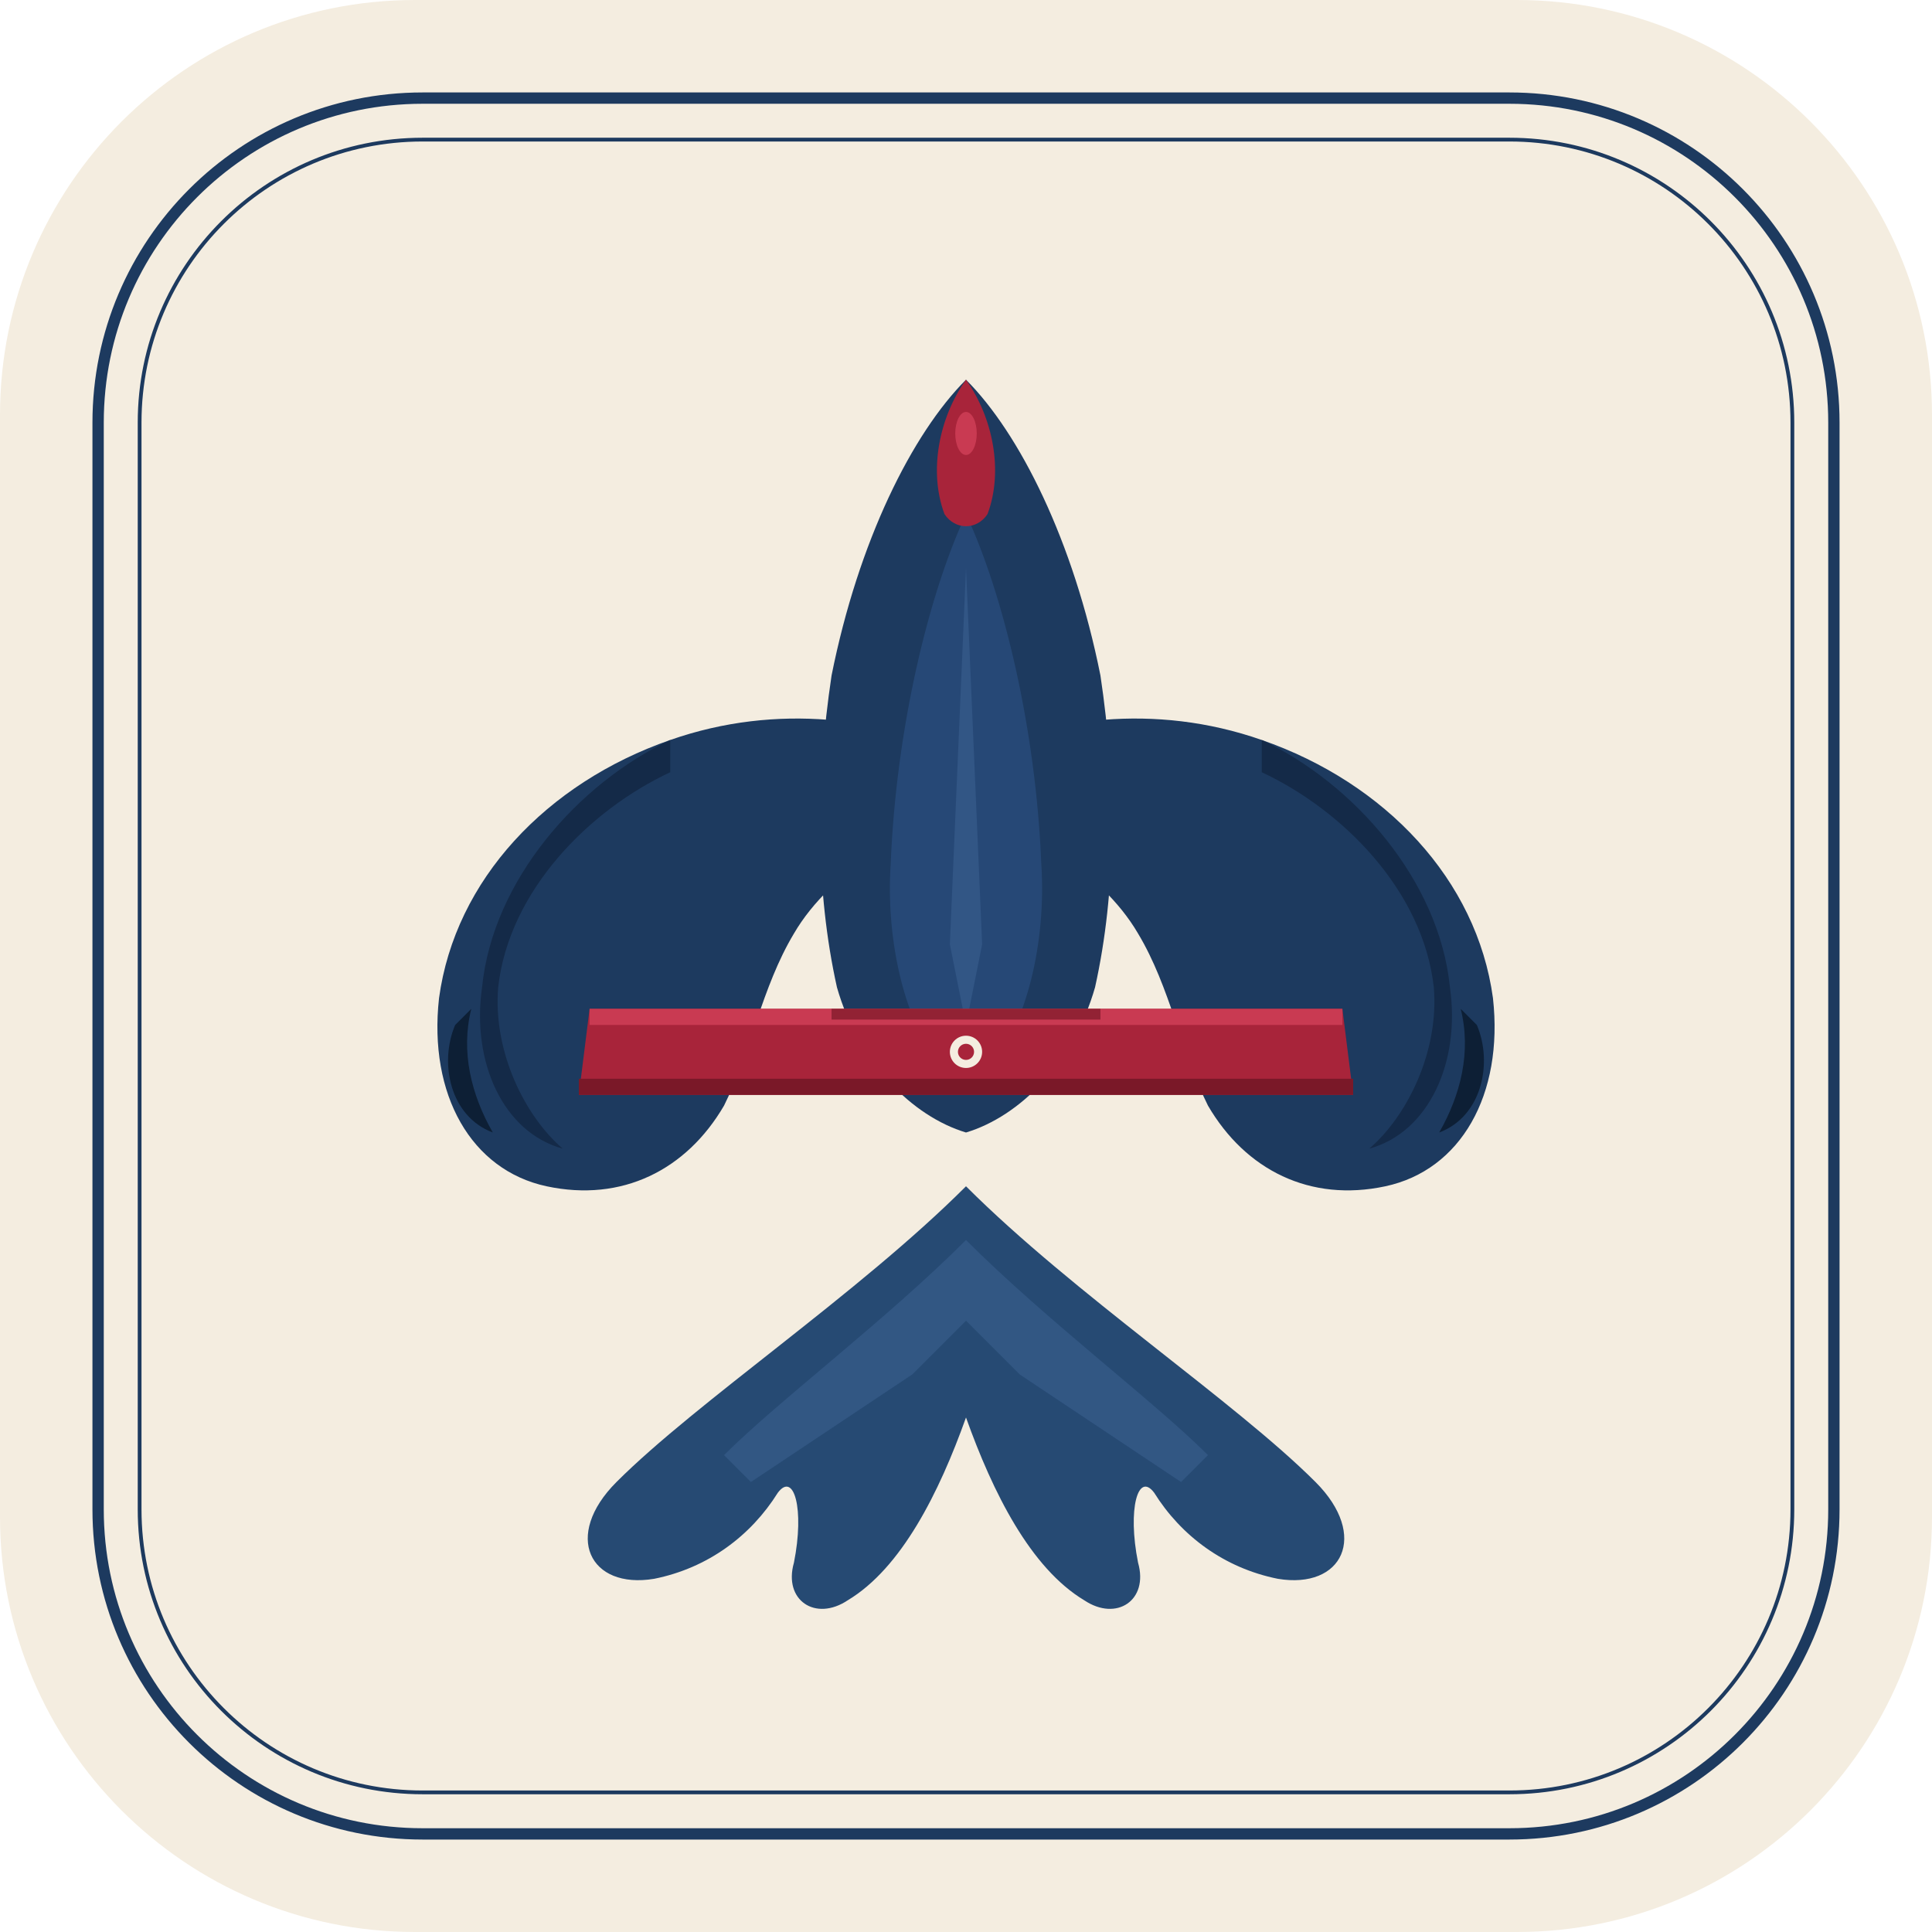
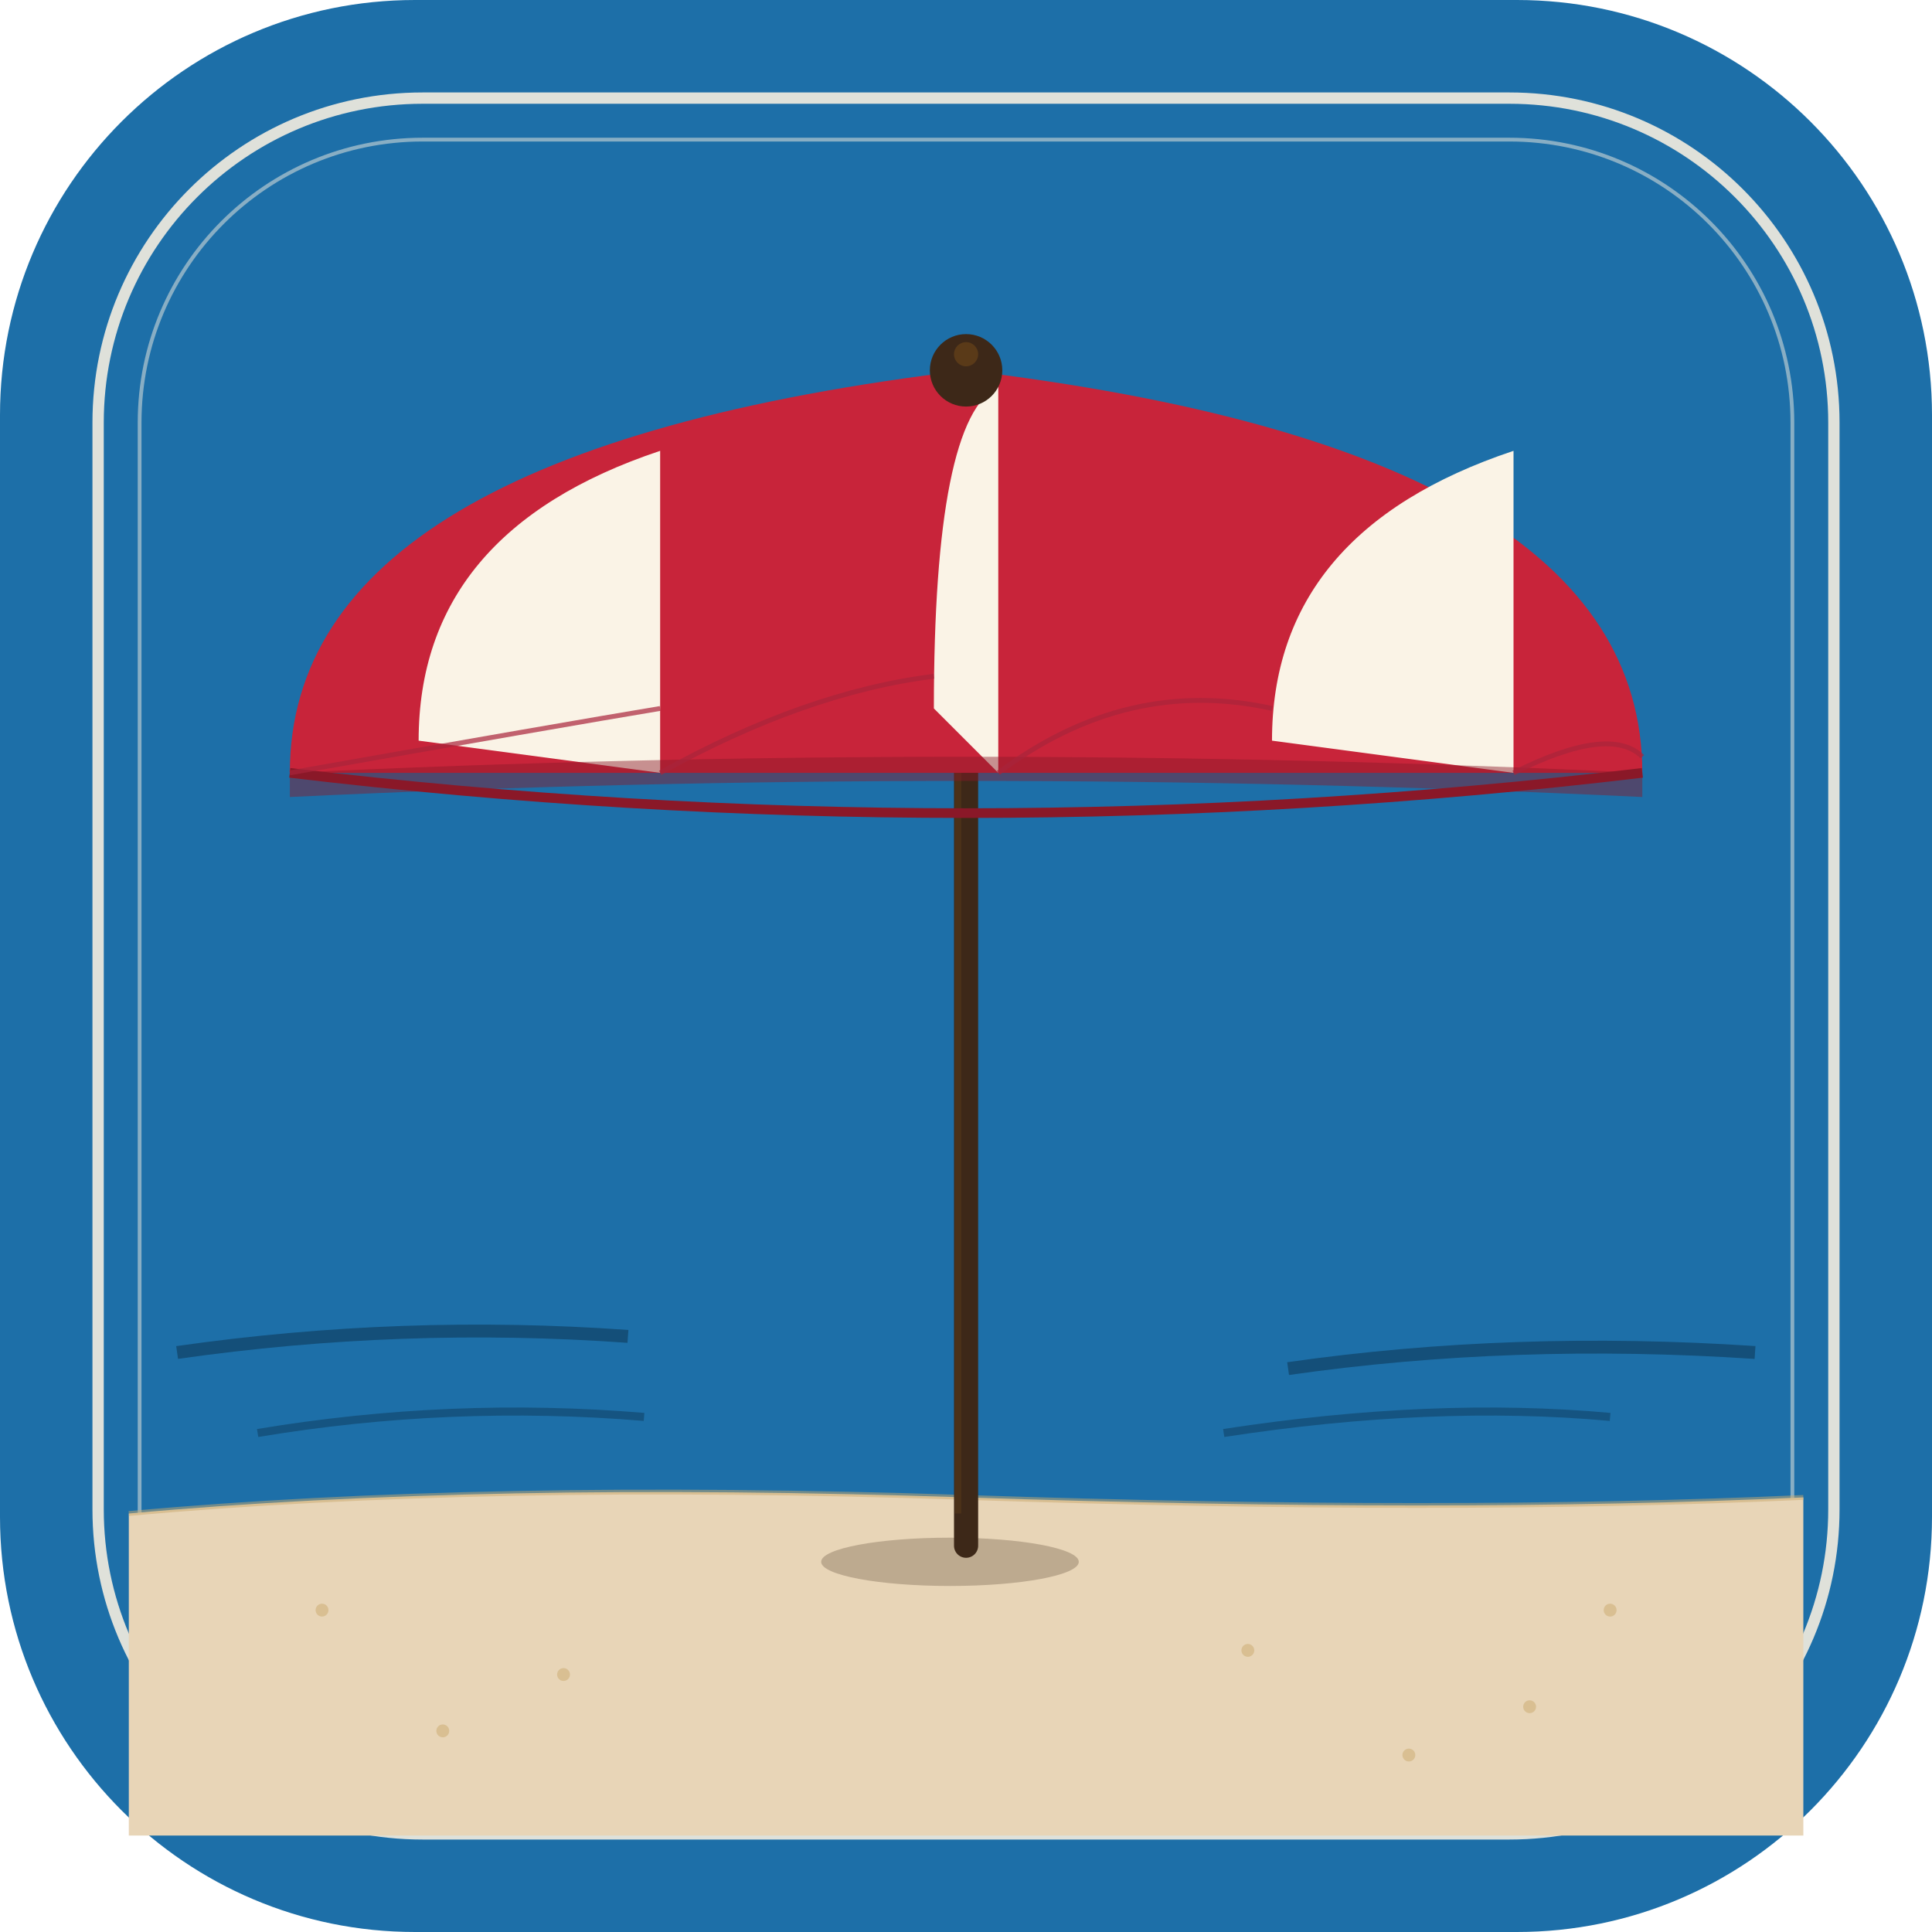
<svg xmlns="http://www.w3.org/2000/svg" viewBox="0 0 1024 1024" width="1024" height="1024">
-   <rect width="1024" height="1024" rx="220" fill="#f4ede0" />
-   <rect x="52" y="52" width="920" height="920" rx="172" fill="none" stroke="#1d3a5f" stroke-width="6" />
-   <rect x="74" y="74" width="876" height="876" rx="150" fill="none" stroke="#1d3a5f" stroke-width="2" />
-   <g transform="translate(170, 130) scale(2.85)">
-     <path d="M 120 175 C 100 195, 70 215, 55 230 C 45 240, 50 250, 62 248 C 72 246, 80 240, 85 232 C 88 228, 90 235, 88 245 C 86 252, 92 256, 98 252 C 108 246, 115 232, 120 218 C 125 232, 132 246, 142 252 C 148 256, 154 252, 152 245 C 150 235, 152 228, 155 232 C 160 240, 168 246, 178 248 C 190 250, 195 240, 185 230 C 170 215, 140 195, 120 175 Z" fill="#264a73" />
-     <path d="M 120 185 C 105 200, 85 215, 75 225 L 80 230 L 110 210 L 120 200 L 130 210 L 160 230 L 165 225 C 155 215, 135 200, 120 185 Z" fill="#3d6394" opacity="0.5" />
-     <path d="M 120 95 C 105 88, 85 85, 65 92 C 42 100, 25 118, 22 140 C 20 158, 28 172, 42 175 C 56 178, 68 172, 75 160 C 80 150, 82 138, 88 128 C 95 116, 110 108, 120 105 Z" fill="#1d3a5f" />
-     <path d="M 65 92 C 48 100, 32 118, 30 138 C 28 152, 34 165, 45 168 C 38 162, 32 150, 33 138 C 35 120, 50 105, 65 98 Z" fill="#142a48" />
-     <path d="M 25 145 C 22 152, 24 162, 32 165 C 28 158, 26 150, 28 142 Z" fill="#0d1f35" />
-     <path d="M 120 95 C 135 88, 155 85, 175 92 C 198 100, 215 118, 218 140 C 220 158, 212 172, 198 175 C 184 178, 172 172, 165 160 C 160 150, 158 138, 152 128 C 145 116, 130 108, 120 105 Z" fill="#1d3a5f" />
-     <path d="M 175 92 C 192 100, 208 118, 210 138 C 212 152, 206 165, 195 168 C 202 162, 208 150, 207 138 C 205 120, 190 105, 175 98 Z" fill="#142a48" />
-     <path d="M 215 145 C 218 152, 216 162, 208 165 C 212 158, 214 150, 212 142 Z" fill="#0d1f35" />
-     <path d="M 120 25 C 110 35, 100 55, 95 80 C 92 100, 92 120, 96 138 C 100 152, 110 162, 120 165 C 130 162, 140 152, 144 138 C 148 120, 148 100, 145 80 C 140 55, 130 35, 120 25 Z" fill="#1d3a5f" />
-     <path d="M 120 50 C 113 65, 107 90, 106 115 C 105 130, 109 145, 115 152 L 120 148 L 125 152 C 131 145, 135 130, 134 115 C 133 90, 127 65, 120 50 Z" fill="#2d5489" opacity="0.55" />
-     <path d="M 120 60 L 117 130 L 120 145 L 123 130 Z" fill="#3d6394" opacity="0.5" />
-     <path d="M 120 25 C 115 32, 113 42, 116 50 C 118 53, 122 53, 124 50 C 127 42, 125 32, 120 25 Z" fill="#a8243a" />
-     <ellipse cx="120" cy="35" rx="2" ry="4" fill="#c93a52" />
-     <path d="M 50 142 L 190 142 L 192 158 L 48 158 Z" fill="#a8243a" />
-     <rect x="50" y="142" width="140" height="3" fill="#c93a52" />
-     <path d="M 48 155 L 192 155 L 192 158 L 48 158 Z" fill="#7a1828" />
-     <rect x="95" y="142" width="50" height="2" fill="#7a1828" opacity="0.7" />
-     <circle cx="120" cy="150" r="3" fill="#f4ede0" />
-     <circle cx="120" cy="150" r="1.5" fill="#a8243a" />
+   <rect width="1024" height="1024" rx="220" fill="#1d6fa8" />
+   <rect x="52" y="52" width="920" height="920" rx="172" fill="none" stroke="#f4ede0" stroke-width="6" opacity="0.9" />
+   <rect x="74" y="74" width="876" height="876" rx="150" fill="none" stroke="#f4ede0" stroke-width="2" opacity="0.5" />
+   <g transform="scale(4.267)">
+     <path d="M 16 188 Q 60 184, 120 186 Q 180 188, 224 186 L 224 228 L 16 228 Z" fill="#e8d5b7" />
+     <path d="M 16 188 Q 60 184, 120 186 Q 180 188, 224 186" fill="none" stroke="#c9a96e" stroke-width="0.6" opacity="0.5" />
+     <circle cx="40" cy="200" r="0.8" fill="#c9a96e" opacity="0.5" />
+     <circle cx="70" cy="208" r="0.8" fill="#c9a96e" opacity="0.5" />
+     <circle cx="55" cy="215" r="0.8" fill="#c9a96e" opacity="0.5" />
+     <circle cx="155" cy="205" r="0.8" fill="#c9a96e" opacity="0.5" />
+     <circle cx="190" cy="212" r="0.8" fill="#c9a96e" opacity="0.5" />
+     <circle cx="200" cy="200" r="0.8" fill="#c9a96e" opacity="0.5" />
+     <circle cx="175" cy="218" r="0.8" fill="#c9a96e" opacity="0.5" />
+     <ellipse cx="118" cy="194" rx="16" ry="3" fill="#3d2818" opacity="0.25" />
+     <path d="M 120 78 L 120 192" stroke="#3d2818" stroke-width="3" stroke-linecap="round" />
+     <path d="M 119 90 L 119 188" stroke="#5a3a18" stroke-width="0.8" opacity="0.5" />
+     <path d="M 36 96 Q 36 56, 120 46 Q 204 56, 204 96 Z" fill="#c8243a" />
+     <path d="M 52 92 Q 52 66, 82 56 L 82 96 Z" fill="#faf3e6" />
+     <path d="M 116 88 Q 116 52, 124 48 L 124 96 Z" fill="#faf3e6" />
+     <path d="M 158 92 Q 158 66, 188 56 L 188 96 Z" fill="#faf3e6" />
+     <path d="M 36 96 Q 120 106, 204 96" fill="none" stroke="#8a1828" stroke-width="1.2" />
+     <path d="M 36 96 Q 120 92, 204 96 L 204 99 Q 120 95, 36 99 Z" fill="#8a1828" opacity="0.45" />
+     <path d="M 36 96 Q 70 90, 82 88" fill="none" stroke="#a8243a" stroke-width="0.6" opacity="0.7" />
+     <path d="M 82 96 Q 100 86, 116 84" fill="none" stroke="#a8243a" stroke-width="0.6" opacity="0.7" />
+     <path d="M 124 96 Q 140 84, 158 88" fill="none" stroke="#a8243a" stroke-width="0.6" opacity="0.7" />
+     <path d="M 188 96 Q 200 90, 204 94" fill="none" stroke="#a8243a" stroke-width="0.6" opacity="0.7" />
+     <circle cx="120" cy="46" r="4.5" fill="#3d2818" />
+     <circle cx="120" cy="44" r="1.5" fill="#5a3a18" />
+     <path d="M 22 168 Q 50 164, 78 166" fill="none" stroke="#0d3a5a" stroke-width="1.6" opacity="0.6" />
+     <path d="M 160 170 Q 188 166, 218 168" fill="none" stroke="#0d3a5a" stroke-width="1.6" opacity="0.6" />
+     <path d="M 32 178 Q 56 174, 80 176" fill="none" stroke="#0d3a5a" stroke-width="1" opacity="0.5" />
+     <path d="M 152 178 Q 178 174, 200 176" fill="none" stroke="#0d3a5a" stroke-width="1" opacity="0.5" />
  </g>
</svg>
